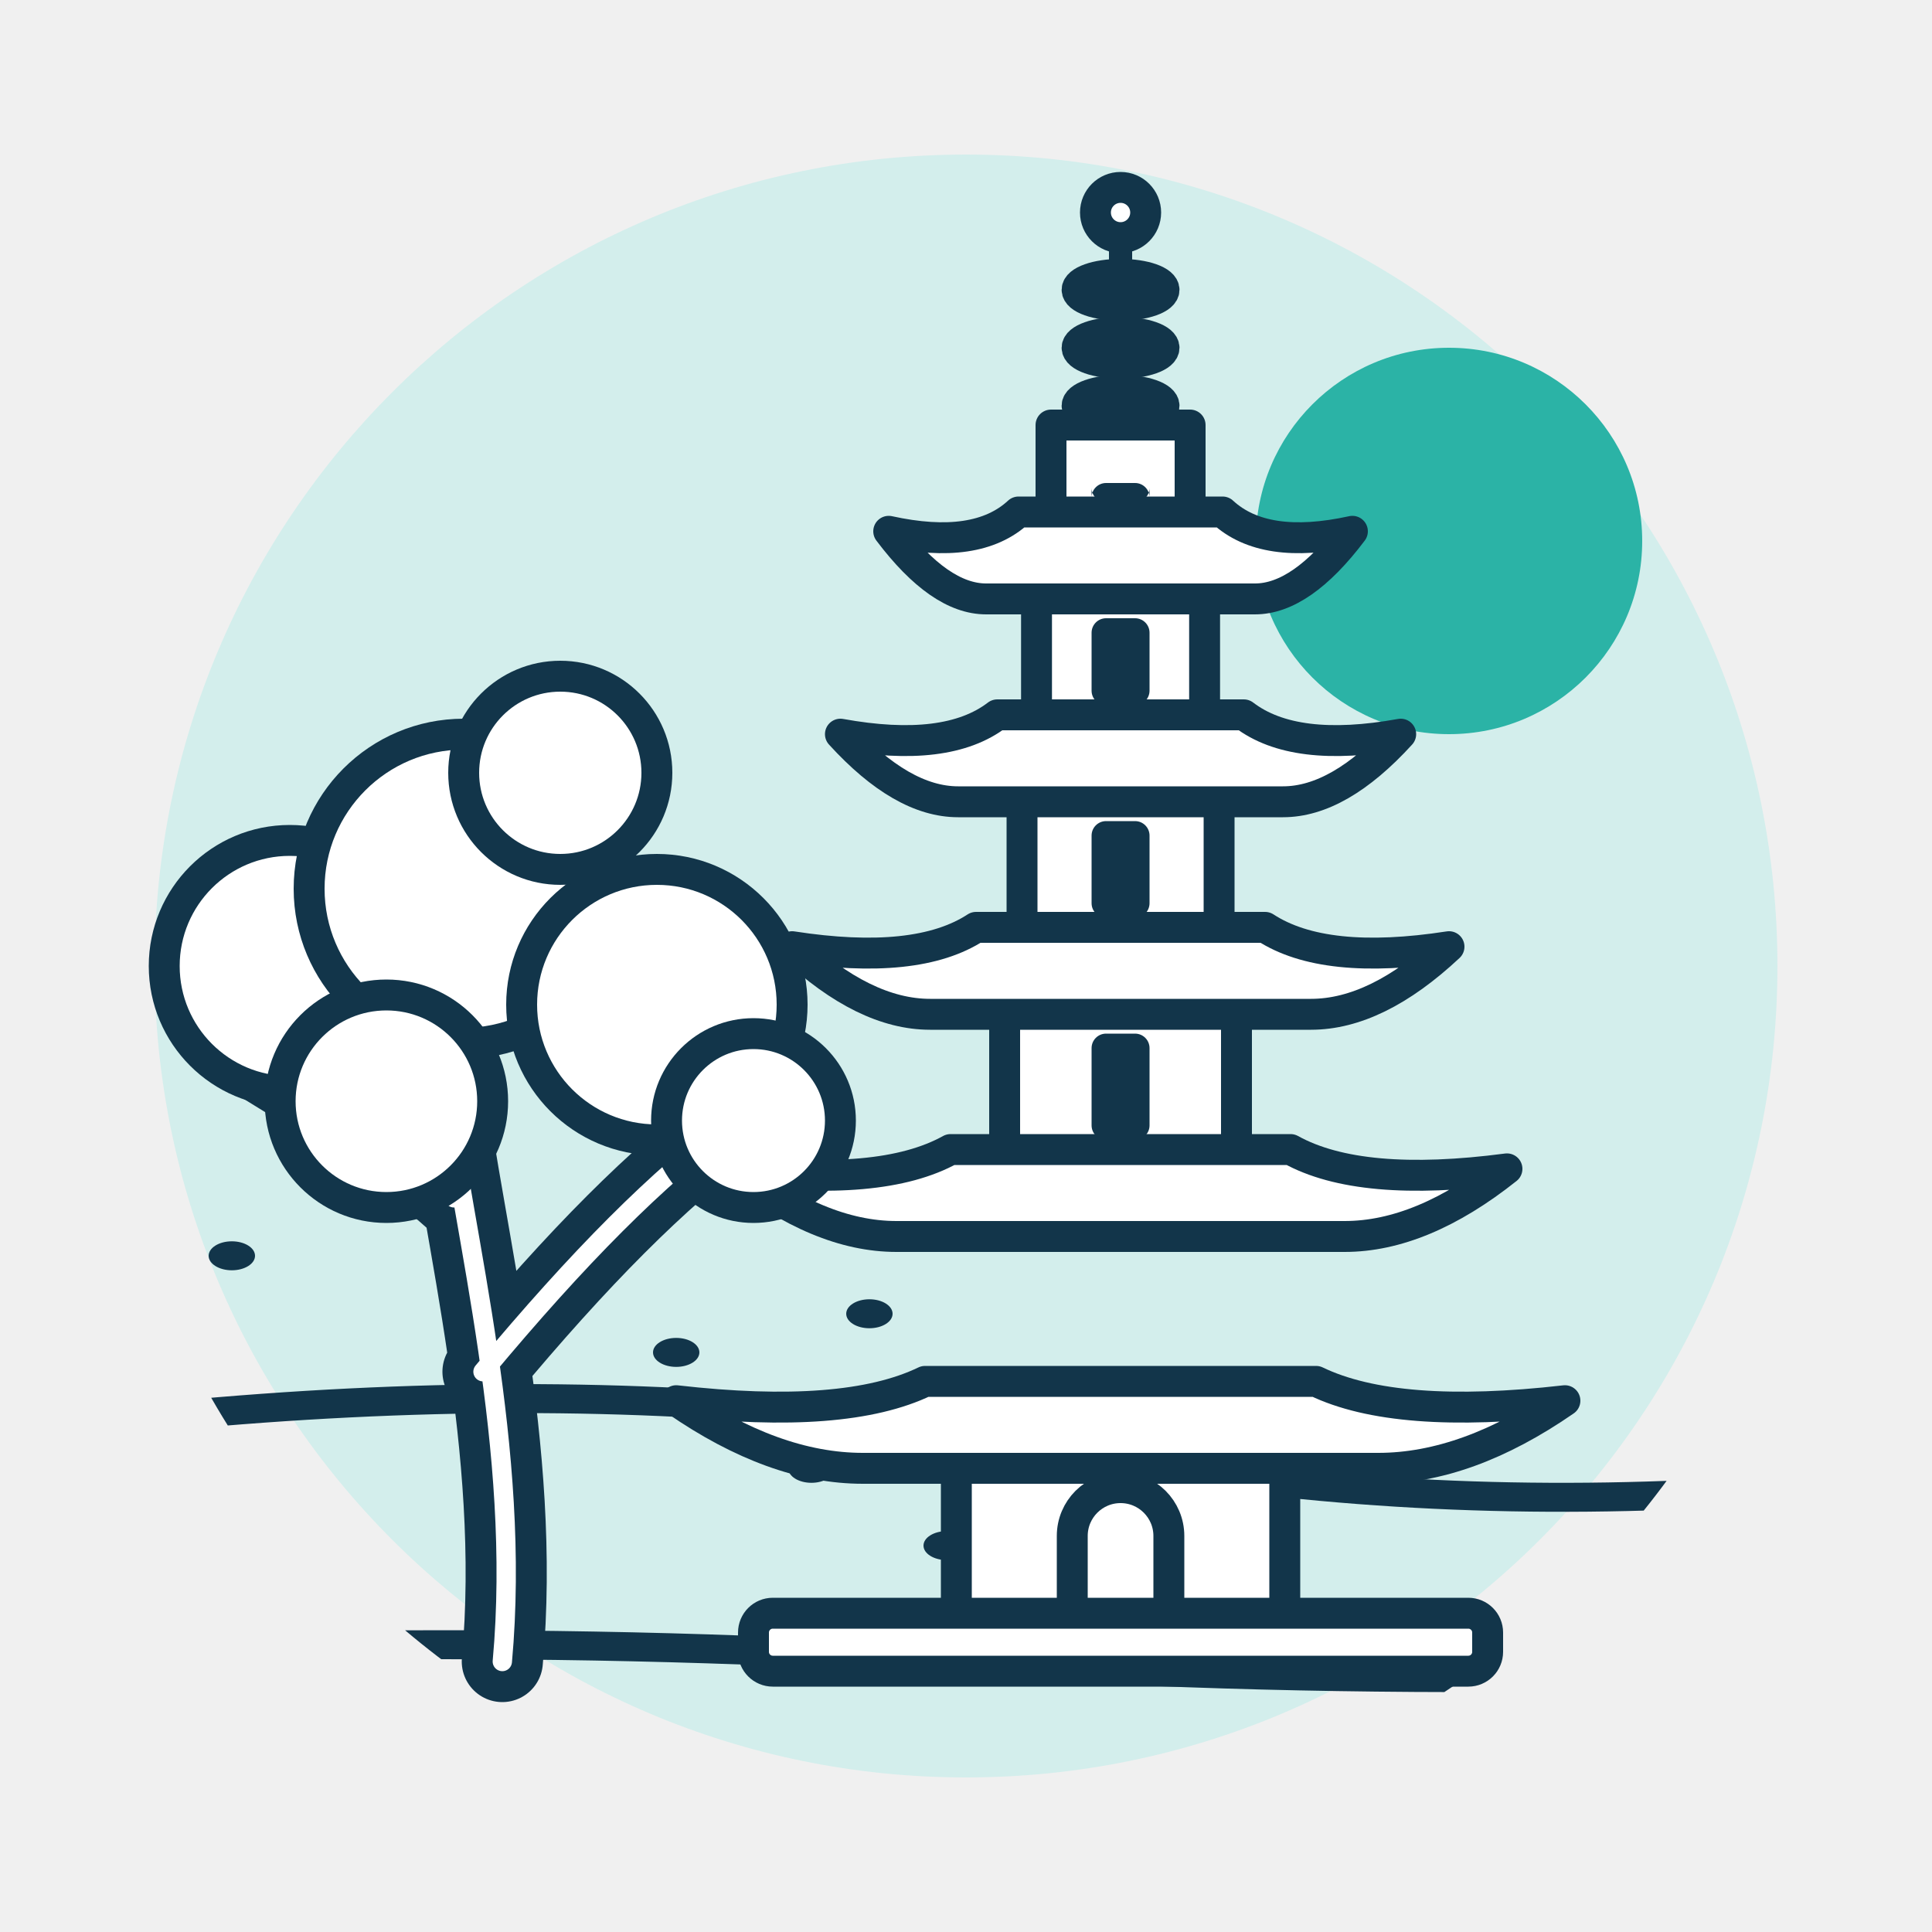
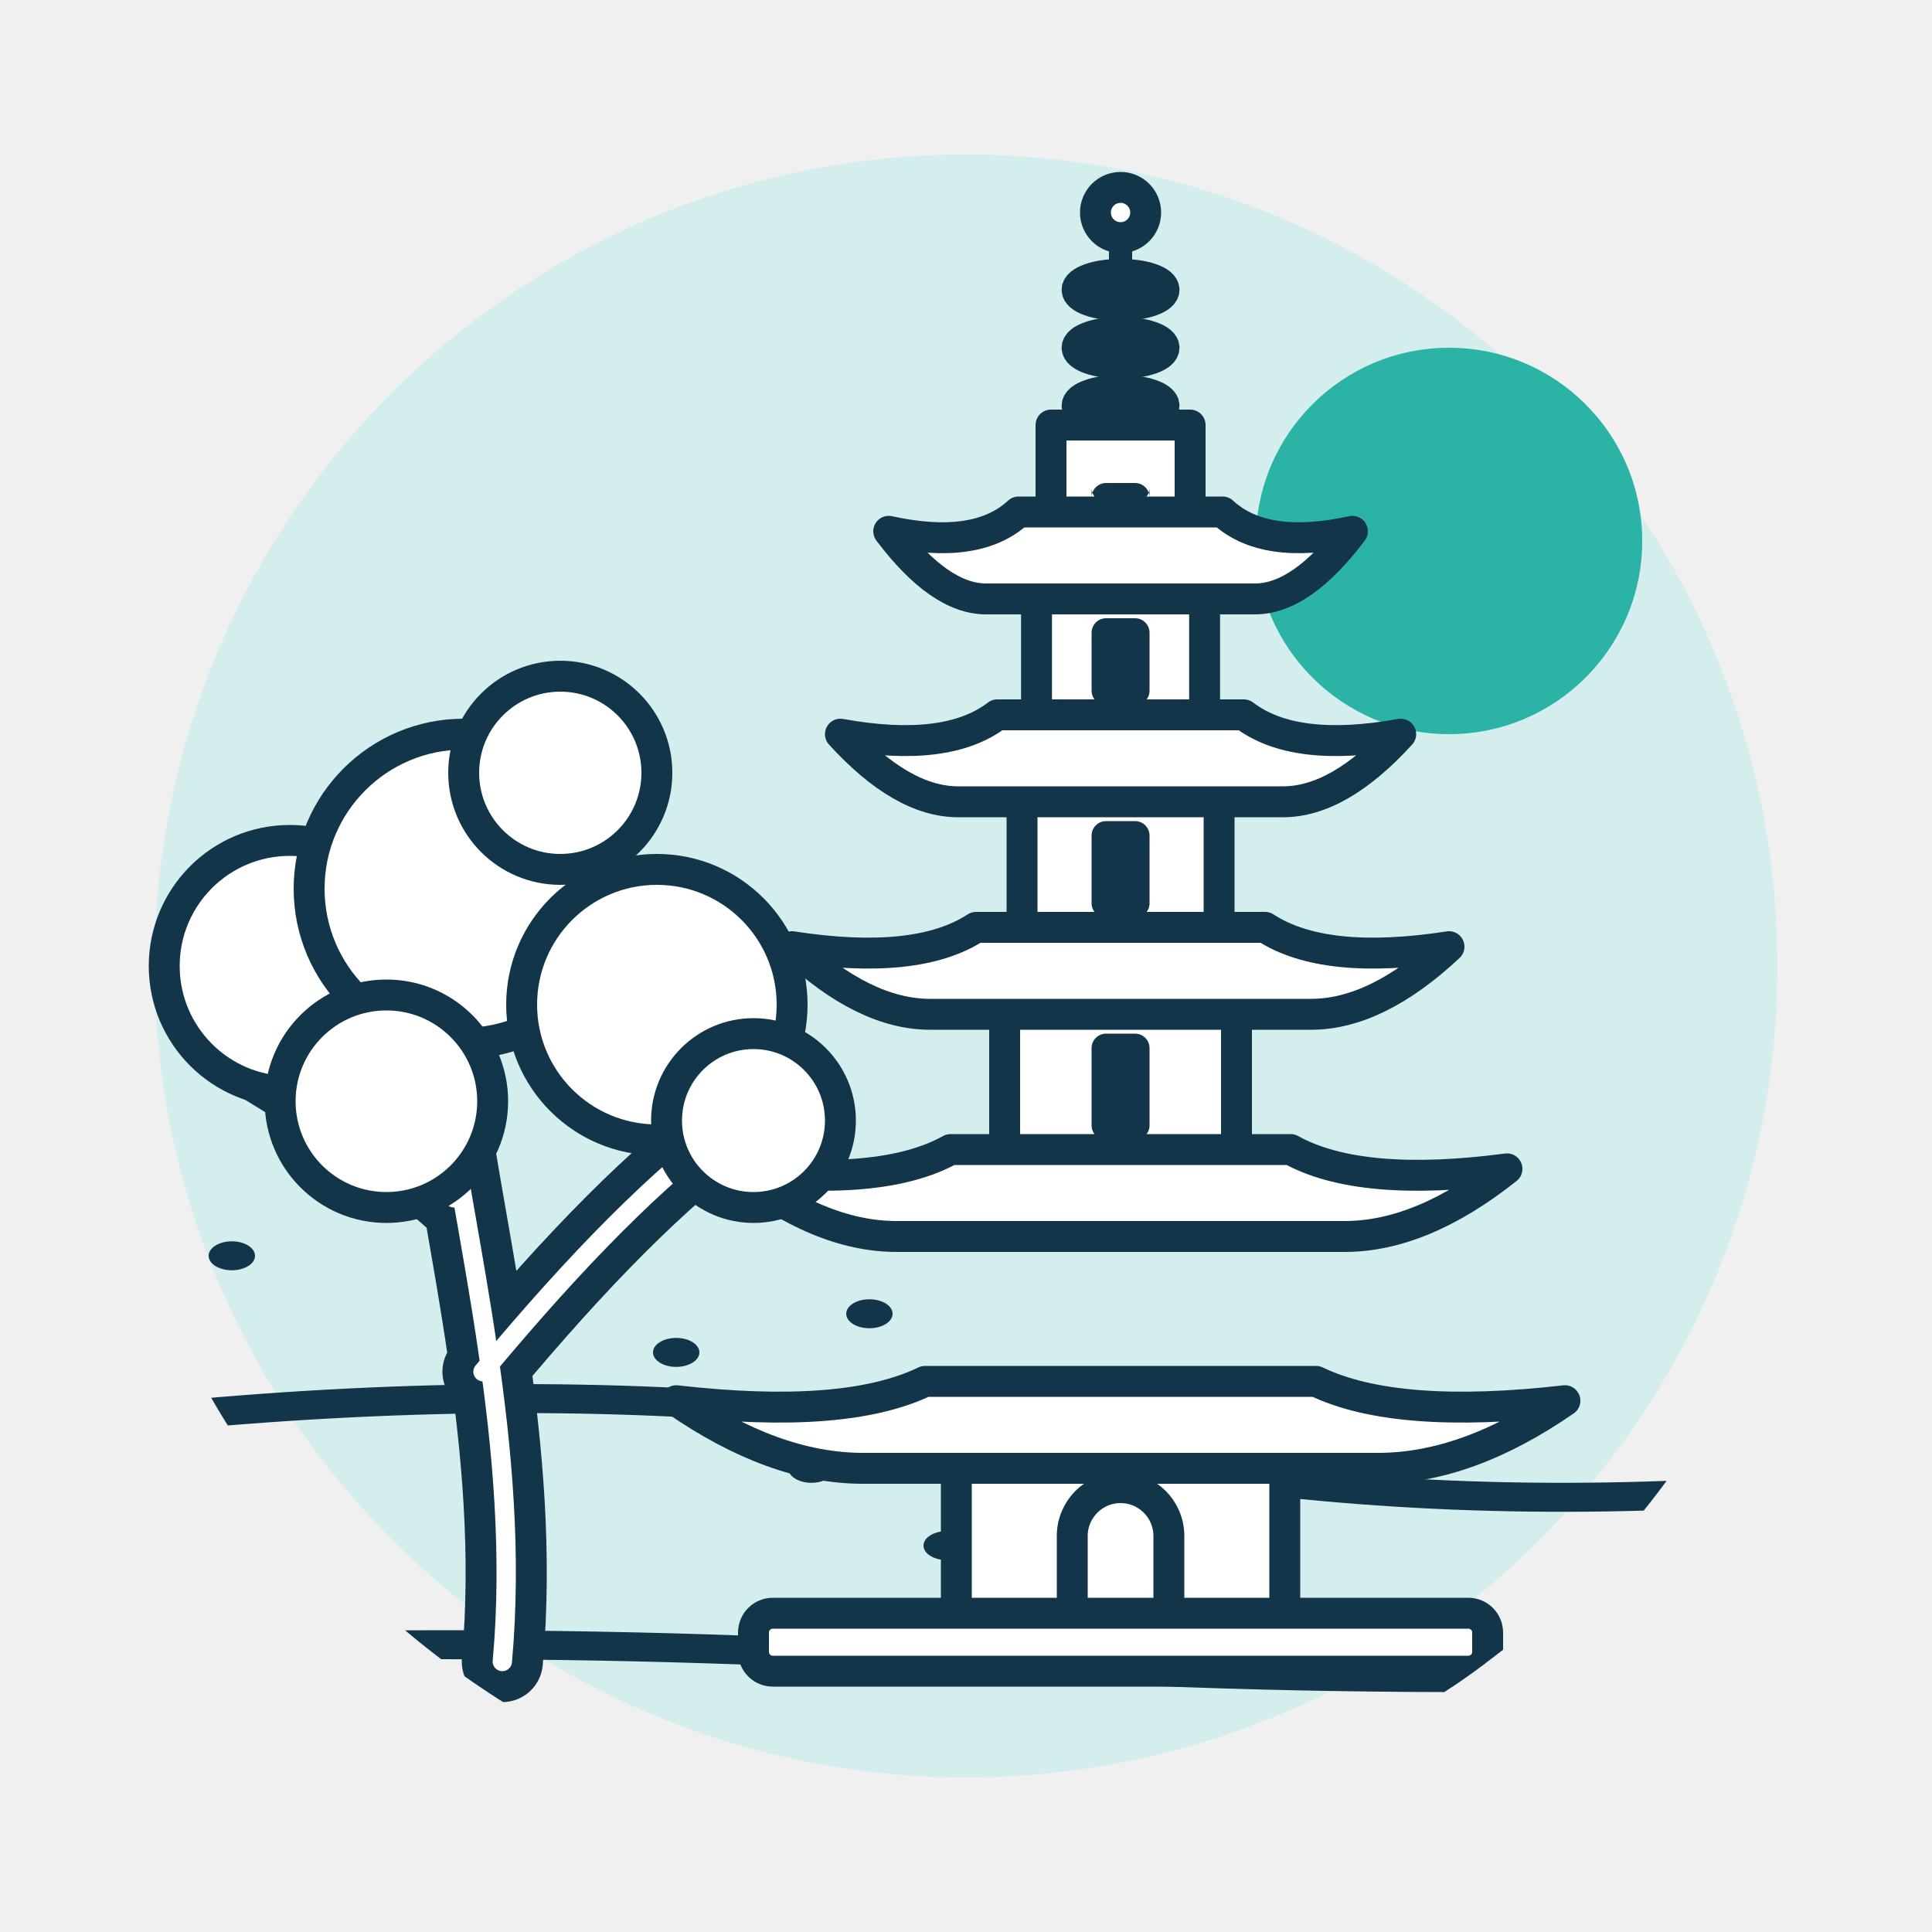
<svg xmlns="http://www.w3.org/2000/svg" viewBox="0 0 200 200" width="200" height="200">
  <defs>
    <clipPath id="clip">
      <circle cx="100" cy="100" r="90" />
    </clipPath>
  </defs>
  <circle cx="100" cy="100" r="84" fill="#D3EEEC" />
  <g clip-path="url(#clip)">
    <path d="M-30 153.6 Q50 138 110 150 T240 145.2" fill="none" stroke="#12354A" stroke-width="3" stroke-linecap="round" />
    <path d="M-30 173.2 Q40 168 100 172 T230 170.4" fill="none" stroke="#12354A" stroke-width="3" stroke-linecap="round" />
+     <circle cx="150" cy="56" r="20" fill="#2BB3A6" />
+     <path d="M116 58 V22" fill="none" stroke="#12354A" stroke-width="2.4" stroke-linecap="round" stroke-linejoin="round" />
+     <path d="M100 148 H132 A1 1 0 0 1 133 149 V169 A1 1 0 0 1 132 170 H100 A1 1 0 0 1 99 169 V149 A1 1 0 0 1 100 148Z" fill="#FFFFFF" stroke="#12354A" stroke-width="3.2" stroke-linejoin="round" stroke-linecap="round" />
+     <path d="M111 170 V159 A5 5 0 0 1 121 159 V170Z" fill="#FFFFFF" stroke="#12354A" stroke-width="3.2" stroke-linejoin="round" stroke-linecap="round" />
+     <path d="M104.0 101 H128.0 V121 H104.0Z" fill="#FFFFFF" stroke="#12354A" stroke-width="3.2" stroke-linejoin="round" stroke-linecap="round" />
+     <path d="M114.5 107 H117.5 A1.5 1.5 0 0 1 119 108.5 V116.5 A1.5 1.5 0 0 1 117.5 118 H114.5 A1.5 1.5 0 0 1 113 116.5 V108.5 A1.5 1.5 0 0 1 114.5 107Z" fill="#12354A" />
+     <path d="M105.8 79 H126.2 V98 H105.8Z" fill="#FFFFFF" stroke="#12354A" stroke-width="3.2" stroke-linejoin="round" stroke-linecap="round" />
+     <path d="M114.5 85 H117.5 A1.5 1.5 0 0 1 119 86.5 V93.5 A1.5 1.5 0 0 1 117.5 95 H114.5 A1.5 1.5 0 0 1 113 93.5 V86.5 A1.5 1.5 0 0 1 114.5 85Z" fill="#12354A" />
+     <path d="M107.3 58 H124.7 V76 H107.3Z" fill="#FFFFFF" stroke="#12354A" stroke-width="3.2" stroke-linejoin="round" stroke-linecap="round" />
+     <path d="M114.5 64 H117.5 A1.5 1.5 0 0 1 119 65.5 V71.5 A1.5 1.5 0 0 1 117.5 73 H114.5 A1.5 1.5 0 0 1 113 71.5 V65.5 A1.5 1.5 0 0 1 114.5 64Z" fill="#12354A" />
+     <path d="M108.8 44 H123.2 V55 H108.8Z" fill="#FFFFFF" stroke="#12354A" stroke-width="3.2" stroke-linejoin="round" stroke-linecap="round" />
+     <path d="M114.5 50 H117.5 A1.5 1.5 0 0 1 119 51.5 V50.5 A1.5 1.5 0 0 1 117.5 52 H114.5 A1.5 1.5 0 0 1 113 50.5 V51.5 A1.5 1.5 0 0 1 114.5 50Z" fill="#12354A" />
+     <path d="M92 55 Q97.28 62 102.08 62 H129.92 Q134.72 62 140 55 Q130.88 57 126.56 53 H105.44 Q101.12 57 92 55Z" fill="#FFFFFF" stroke="#12354A" stroke-width="3.2" stroke-linejoin="round" stroke-linecap="round" />
+     <path d="M87 76 Q93.38 83 99.18 83 H132.82 Q138.62 83 145 76 Q133.98 78 128.76 74 H103.24 Q98.02 78 87 76Z" fill="#FFFFFF" stroke="#12354A" stroke-width="3.2" stroke-linejoin="round" stroke-linecap="round" />
+     <path d="M82 98 Q89.48 105 96.28 105 H135.72 Q142.52 105 150 98 Q137.08 100 130.96 96 H101.04 Q94.92 100 82 98Z" fill="#FFFFFF" stroke="#12354A" stroke-width="3.2" stroke-linejoin="round" stroke-linecap="round" />
+     <path d="M76 121 Q84.8 128 92.8 128 H139.2 Q147.2 128 156 121 Q140.8 123 133.6 119 H98.4 Q91.2 123 76 121Z" fill="#FFFFFF" stroke="#12354A" stroke-width="3.2" stroke-linejoin="round" stroke-linecap="round" />
+     <path d="M70 145 Q80.12 152 89.32 152 H142.68 Q151.88 152 162 145 Q144.52 147 136.24 143 H95.76 Q87.48 147 70 145Z" fill="#FFFFFF" stroke="#12354A" stroke-width="3.2" stroke-linejoin="round" stroke-linecap="round" />
+     <path d="M111.5 30 a4.5 1.6 0 1 0 9.0 0 a4.5 1.6 0 1 0 -9.0 0Z" fill="#2BB3A6" stroke="#12354A" stroke-width="3.2" stroke-linejoin="round" stroke-linecap="round" />
+     <path d="M111.5 36 a4.5 1.6 0 1 0 9.0 0 a4.5 1.6 0 1 0 -9.0 0Z" fill="#2BB3A6" stroke="#12354A" stroke-width="3.2" stroke-linejoin="round" stroke-linecap="round" />
+     <path d="M111.5 42 a4.5 1.6 0 1 0 9.0 0 a4.5 1.6 0 1 0 -9.0 0Z" fill="#2BB3A6" stroke="#12354A" stroke-width="3.2" stroke-linejoin="round" stroke-linecap="round" />
+     <path d="M113.4 22 a2.6 2.6 0 1 0 5.2 0 a2.6 2.6 0 1 0 -5.2 0Z" fill="#FFFFFF" stroke="#12354A" stroke-width="3.2" stroke-linejoin="round" stroke-linecap="round" />
+     <path d="M52 172 C54 150 48 128 46 112 M50 142 C60 130 68 122 76 116 M47 124 C38 116 30 112 24 108" fill="none" stroke="#12354A" stroke-width="8.4" stroke-linecap="round" stroke-linejoin="round" />
+     <path d="M52 172 C54 150 48 128 46 112 M50 142 C60 130 68 122 76 116 M47 124 C38 116 30 112 24 108" fill="none" stroke="#FFFFFF" stroke-width="2.0" stroke-linecap="round" stroke-linejoin="round" />
+     <path d="M17 100 a13 13 0 1 0 26 0 a13 13 0 1 0 -26 0Z" fill="#FFFFFF" stroke="#12354A" stroke-width="3.2" stroke-linejoin="round" stroke-linecap="round" />
+     <path d="M32 92 a16 16 0 1 0 32 0 a16 16 0 1 0 -32 0Z" fill="#FFFFFF" stroke="#12354A" stroke-width="3.2" stroke-linejoin="round" stroke-linecap="round" />
+     <path d="M54 104 a14 14 0 1 0 28 0 a14 14 0 1 0 -28 0Z" fill="#FFFFFF" stroke="#12354A" stroke-width="3.2" stroke-linejoin="round" stroke-linecap="round" />
+     <path d="M29 114 a11 11 0 1 0 22 0 a11 11 0 1 0 -22 0Z" fill="#FFFFFF" stroke="#12354A" stroke-width="3.2" stroke-linejoin="round" stroke-linecap="round" />
+     <path d="M69 116 a9 9 0 1 0 18 0 a9 9 0 1 0 -18 0Z" fill="#FFFFFF" stroke="#12354A" stroke-width="3.2" stroke-linejoin="round" stroke-linecap="round" />
+     <path d="M48 80 a10 10 0 1 0 20 0 a10 10 0 1 0 -20 0Z" fill="#FFFFFF" stroke="#12354A" stroke-width="3.2" stroke-linejoin="round" stroke-linecap="round" />
+     <path d="M87.6 136 a2.4 1.5 0 1 0 4.8 0 a2.4 1.5 0 1 0 -4.8 0Z" fill="#12354A" />
+     <path d="M81.6 152 a2.4 1.5 0 1 0 4.8 0 a2.4 1.5 0 1 0 -4.8 0Z" fill="#12354A" />
+     <path d="M95.6 160 a2.4 1.5 0 1 0 4.8 0 a2.4 1.5 0 1 0 -4.8 0Z" fill="#12354A" />
+     <path d="M67.6 140 a2.4 1.5 0 1 0 4.8 0 a2.4 1.5 0 1 0 -4.8 0Z" fill="#12354A" />
+     <path d="M21.6 130 a2.4 1.5 0 1 0 4.8 0 a2.4 1.5 0 1 0 -4.8 0Z" fill="#12354A" />
+     <path d="M80 167 H152 A2 2 0 0 1 154 169 V171 A2 2 0 0 1 152 173 H80 A2 2 0 0 1 78 171 V169 A2 2 0 0 1 80 167Z" fill="#FFFFFF" stroke="#12354A" stroke-width="3.2" stroke-linejoin="round" stroke-linecap="round" />
  </g>
-   <circle cx="150" cy="56" r="20" fill="#2BB3A6" />
-   <path d="M116 58 V22" fill="none" stroke="#12354A" stroke-width="2.4" stroke-linecap="round" stroke-linejoin="round" />
-   <path d="M100 148 H132 A1 1 0 0 1 133 149 V169 A1 1 0 0 1 132 170 H100 A1 1 0 0 1 99 169 V149 A1 1 0 0 1 100 148Z" fill="#FFFFFF" stroke="#12354A" stroke-width="3.2" stroke-linejoin="round" stroke-linecap="round" />
-   <path d="M111 170 V159 A5 5 0 0 1 121 159 V170Z" fill="#FFFFFF" stroke="#12354A" stroke-width="3.2" stroke-linejoin="round" stroke-linecap="round" />
-   <path d="M104.0 101 H128.0 V121 H104.0Z" fill="#FFFFFF" stroke="#12354A" stroke-width="3.2" stroke-linejoin="round" stroke-linecap="round" />
-   <path d="M114.5 107 H117.5 A1.5 1.5 0 0 1 119 108.5 V116.5 A1.5 1.5 0 0 1 117.5 118 H114.5 A1.5 1.5 0 0 1 113 116.5 V108.5 A1.5 1.5 0 0 1 114.5 107Z" fill="#12354A" />
-   <path d="M105.8 79 H126.2 V98 H105.8Z" fill="#FFFFFF" stroke="#12354A" stroke-width="3.2" stroke-linejoin="round" stroke-linecap="round" />
-   <path d="M114.5 85 H117.5 A1.5 1.5 0 0 1 119 86.5 V93.5 A1.5 1.5 0 0 1 117.5 95 H114.5 A1.5 1.5 0 0 1 113 93.5 V86.5 A1.5 1.5 0 0 1 114.5 85Z" fill="#12354A" />
-   <path d="M107.3 58 H124.7 V76 H107.3Z" fill="#FFFFFF" stroke="#12354A" stroke-width="3.2" stroke-linejoin="round" stroke-linecap="round" />
-   <path d="M114.5 64 H117.5 A1.5 1.5 0 0 1 119 65.5 V71.5 A1.5 1.5 0 0 1 117.5 73 H114.5 A1.5 1.5 0 0 1 113 71.5 V65.5 A1.5 1.5 0 0 1 114.5 64Z" fill="#12354A" />
-   <path d="M108.8 44 H123.2 V55 H108.8Z" fill="#FFFFFF" stroke="#12354A" stroke-width="3.2" stroke-linejoin="round" stroke-linecap="round" />
-   <path d="M114.5 50 H117.5 A1.5 1.5 0 0 1 119 51.5 V50.5 A1.5 1.5 0 0 1 117.5 52 H114.5 A1.5 1.5 0 0 1 113 50.5 V51.5 A1.5 1.5 0 0 1 114.5 50Z" fill="#12354A" />
-   <path d="M92 55 Q97.28 62 102.08 62 H129.92 Q134.72 62 140 55 Q130.88 57 126.56 53 H105.44 Q101.12 57 92 55Z" fill="#FFFFFF" stroke="#12354A" stroke-width="3.2" stroke-linejoin="round" stroke-linecap="round" />
-   <path d="M87 76 Q93.38 83 99.18 83 H132.82 Q138.62 83 145 76 Q133.98 78 128.76 74 H103.24 Q98.02 78 87 76Z" fill="#FFFFFF" stroke="#12354A" stroke-width="3.2" stroke-linejoin="round" stroke-linecap="round" />
-   <path d="M82 98 Q89.48 105 96.28 105 H135.72 Q142.52 105 150 98 Q137.08 100 130.96 96 H101.04 Q94.92 100 82 98Z" fill="#FFFFFF" stroke="#12354A" stroke-width="3.2" stroke-linejoin="round" stroke-linecap="round" />
-   <path d="M76 121 Q84.8 128 92.8 128 H139.2 Q147.2 128 156 121 Q140.8 123 133.6 119 H98.4 Q91.2 123 76 121Z" fill="#FFFFFF" stroke="#12354A" stroke-width="3.2" stroke-linejoin="round" stroke-linecap="round" />
-   <path d="M70 145 Q80.12 152 89.32 152 H142.68 Q151.88 152 162 145 Q144.52 147 136.24 143 H95.76 Q87.48 147 70 145Z" fill="#FFFFFF" stroke="#12354A" stroke-width="3.2" stroke-linejoin="round" stroke-linecap="round" />
-   <path d="M111.5 30 a4.5 1.6 0 1 0 9.0 0 a4.5 1.6 0 1 0 -9.0 0Z" fill="#2BB3A6" stroke="#12354A" stroke-width="3.2" stroke-linejoin="round" stroke-linecap="round" />
-   <path d="M111.5 36 a4.5 1.6 0 1 0 9.0 0 a4.5 1.6 0 1 0 -9.0 0Z" fill="#2BB3A6" stroke="#12354A" stroke-width="3.2" stroke-linejoin="round" stroke-linecap="round" />
-   <path d="M111.5 42 a4.5 1.6 0 1 0 9.0 0 a4.5 1.6 0 1 0 -9.0 0Z" fill="#2BB3A6" stroke="#12354A" stroke-width="3.2" stroke-linejoin="round" stroke-linecap="round" />
-   <path d="M113.4 22 a2.6 2.6 0 1 0 5.2 0 a2.6 2.6 0 1 0 -5.2 0Z" fill="#FFFFFF" stroke="#12354A" stroke-width="3.2" stroke-linejoin="round" stroke-linecap="round" />
-   <path d="M52 172 C54 150 48 128 46 112 M50 142 C60 130 68 122 76 116 M47 124 C38 116 30 112 24 108" fill="none" stroke="#12354A" stroke-width="8.4" stroke-linecap="round" stroke-linejoin="round" />
-   <path d="M52 172 C54 150 48 128 46 112 M50 142 C60 130 68 122 76 116 M47 124 C38 116 30 112 24 108" fill="none" stroke="#FFFFFF" stroke-width="2.0" stroke-linecap="round" stroke-linejoin="round" />
-   <path d="M17 100 a13 13 0 1 0 26 0 a13 13 0 1 0 -26 0Z" fill="#FFFFFF" stroke="#12354A" stroke-width="3.2" stroke-linejoin="round" stroke-linecap="round" />
-   <path d="M32 92 a16 16 0 1 0 32 0 a16 16 0 1 0 -32 0Z" fill="#FFFFFF" stroke="#12354A" stroke-width="3.2" stroke-linejoin="round" stroke-linecap="round" />
-   <path d="M54 104 a14 14 0 1 0 28 0 a14 14 0 1 0 -28 0Z" fill="#FFFFFF" stroke="#12354A" stroke-width="3.2" stroke-linejoin="round" stroke-linecap="round" />
-   <path d="M29 114 a11 11 0 1 0 22 0 a11 11 0 1 0 -22 0Z" fill="#FFFFFF" stroke="#12354A" stroke-width="3.2" stroke-linejoin="round" stroke-linecap="round" />
-   <path d="M69 116 a9 9 0 1 0 18 0 a9 9 0 1 0 -18 0Z" fill="#FFFFFF" stroke="#12354A" stroke-width="3.2" stroke-linejoin="round" stroke-linecap="round" />
-   <path d="M48 80 a10 10 0 1 0 20 0 a10 10 0 1 0 -20 0Z" fill="#FFFFFF" stroke="#12354A" stroke-width="3.2" stroke-linejoin="round" stroke-linecap="round" />
-   <path d="M87.6 136 a2.4 1.5 0 1 0 4.8 0 a2.4 1.5 0 1 0 -4.8 0Z" fill="#12354A" />
-   <path d="M81.6 152 a2.4 1.5 0 1 0 4.8 0 a2.4 1.5 0 1 0 -4.8 0Z" fill="#12354A" />
-   <path d="M95.6 160 a2.4 1.5 0 1 0 4.8 0 a2.4 1.5 0 1 0 -4.8 0Z" fill="#12354A" />
-   <path d="M67.6 140 a2.4 1.5 0 1 0 4.8 0 a2.4 1.5 0 1 0 -4.8 0Z" fill="#12354A" />
-   <path d="M21.6 130 a2.4 1.5 0 1 0 4.8 0 a2.4 1.5 0 1 0 -4.8 0Z" fill="#12354A" />
-   <path d="M80 167 H152 A2 2 0 0 1 154 169 V171 A2 2 0 0 1 152 173 H80 A2 2 0 0 1 78 171 V169 A2 2 0 0 1 80 167Z" fill="#FFFFFF" stroke="#12354A" stroke-width="3.2" stroke-linejoin="round" stroke-linecap="round" />
</svg>
